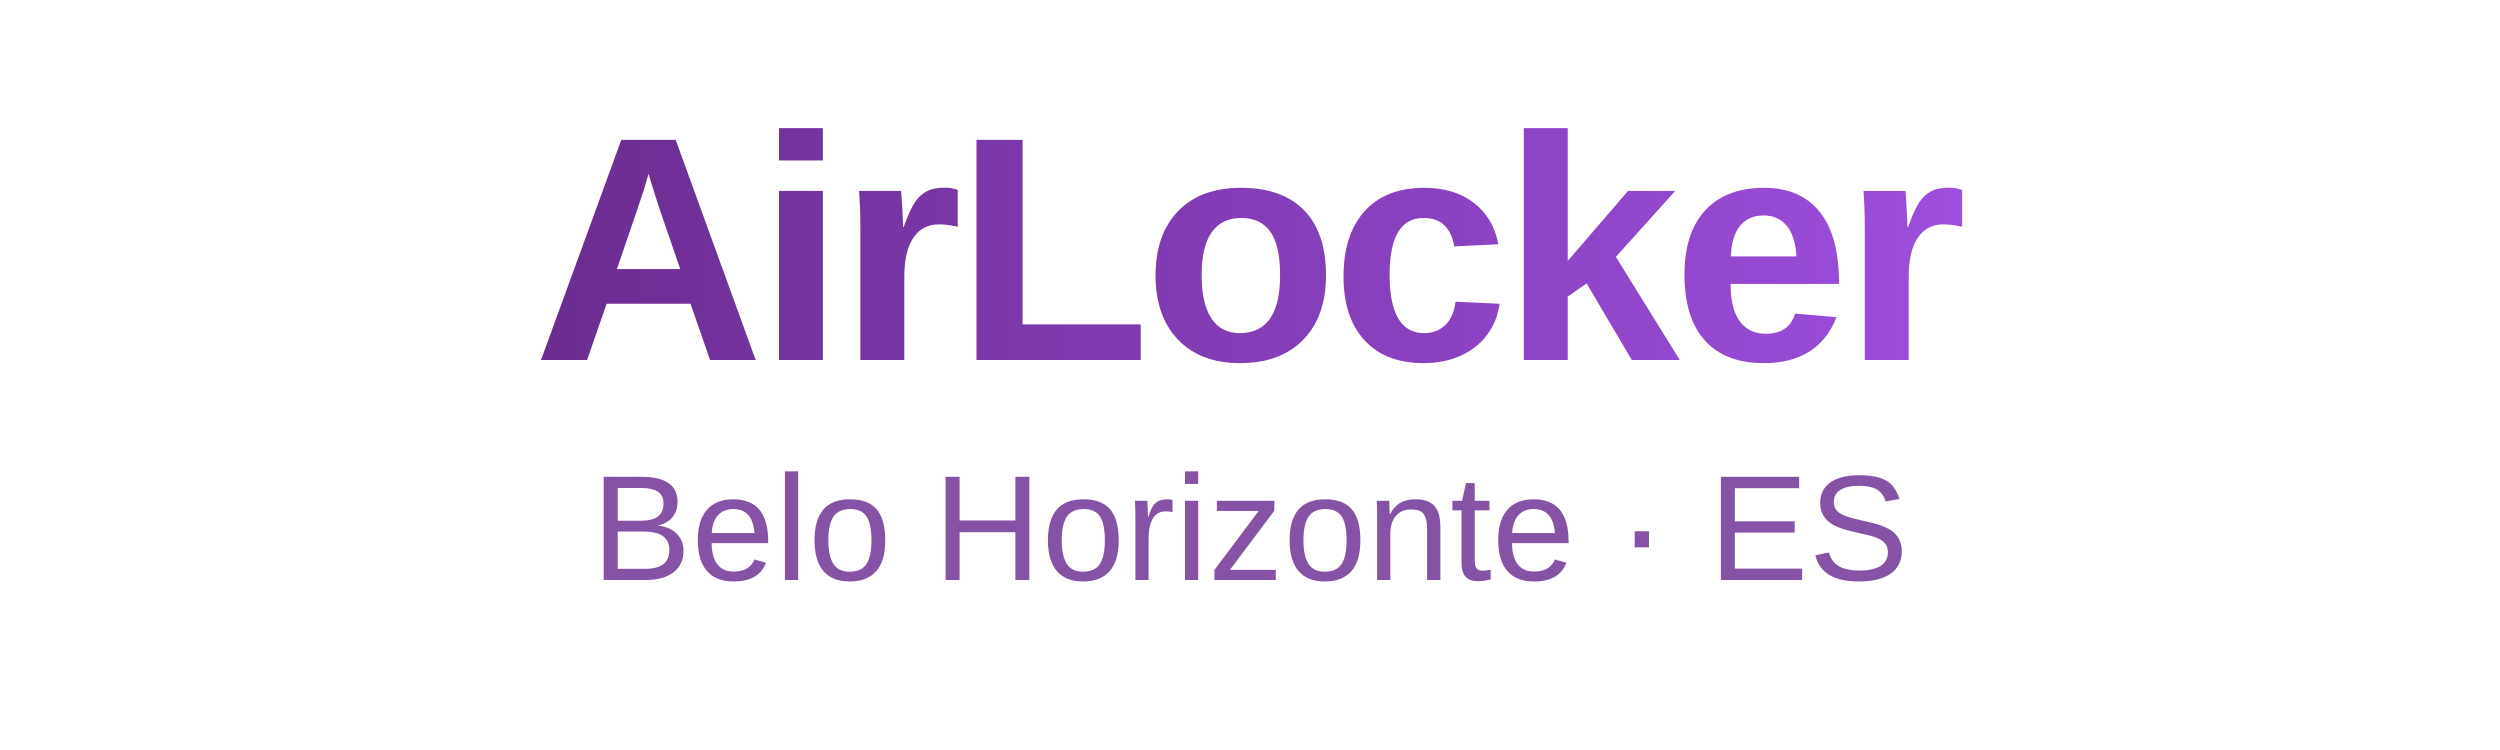
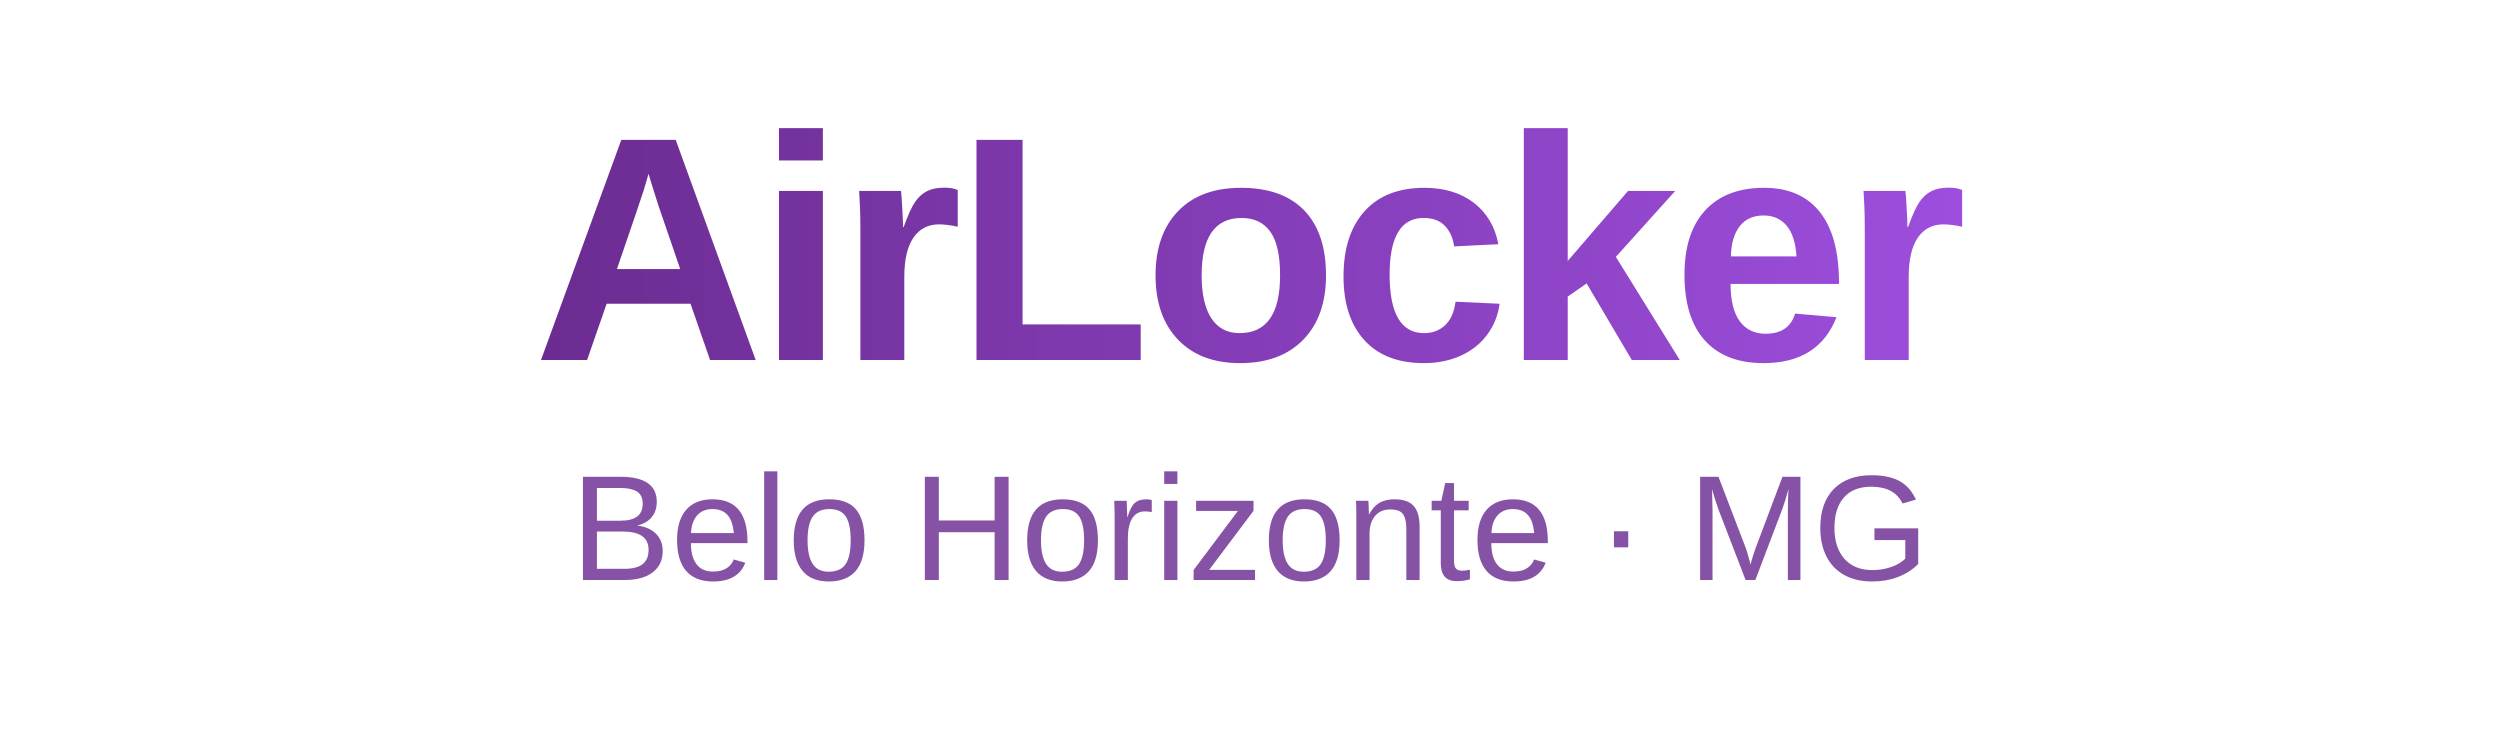
<svg xmlns="http://www.w3.org/2000/svg" viewBox="0 0 500 150" width="500" height="150" role="img" aria-labelledby="logoTitle logoDesc">
  <defs>
    <linearGradient id="airlockerGrad" x1="0%" y1="0%" x2="100%" y2="0%">
      <stop offset="0%" stop-color="#6B2C91" />
      <stop offset="100%" stop-color="#9D4EDD" />
    </linearGradient>
  </defs>
  <text x="250" y="72" font-family="Arial, Helvetica, sans-serif" font-size="64" font-weight="800" fill="url(#airlockerGrad)" text-anchor="middle" letter-spacing="-1.5">AirLocker</text>
-   <text x="250" y="116" font-family="Arial, Helvetica, sans-serif" font-size="30" font-weight="500" fill="#6B2C91" text-anchor="middle" opacity="0.82">Belo Horizonte · ES</text>
+   <text x="250" y="116" font-family="Arial, Helvetica, sans-serif" font-size="30" font-weight="500" fill="#6B2C91" text-anchor="middle" opacity="0.82">Belo Horizonte · MG</text>
</svg>
